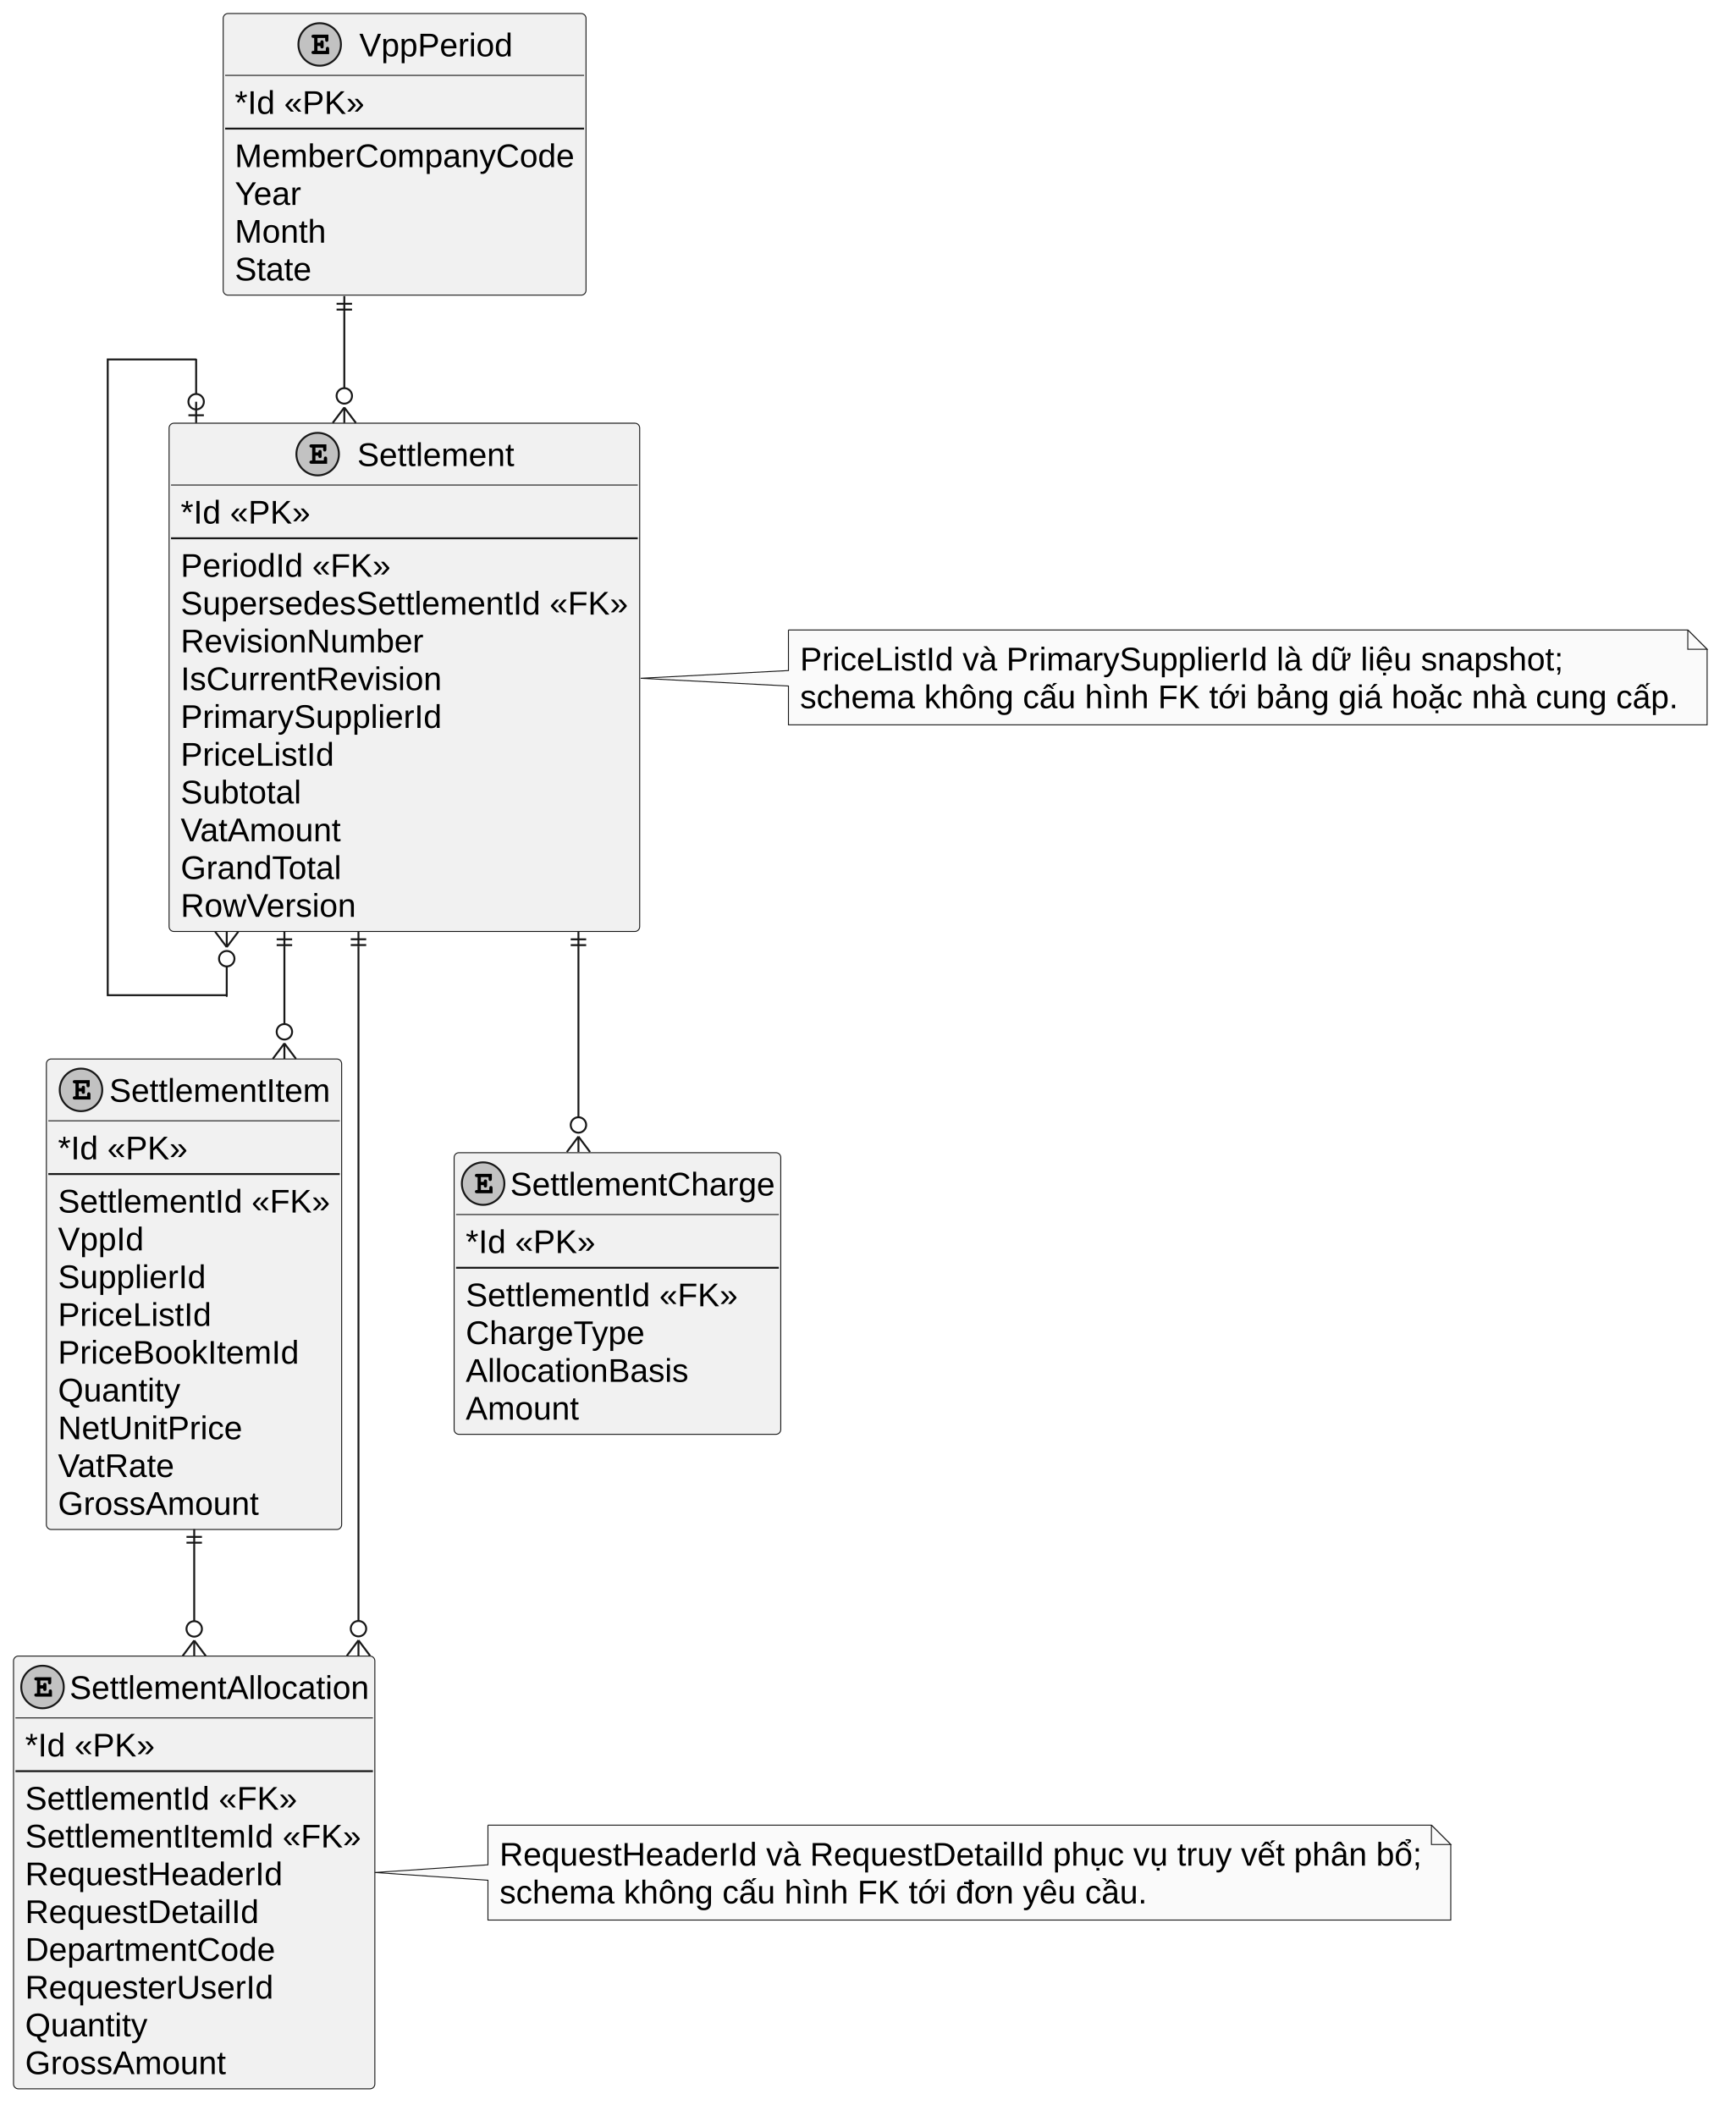
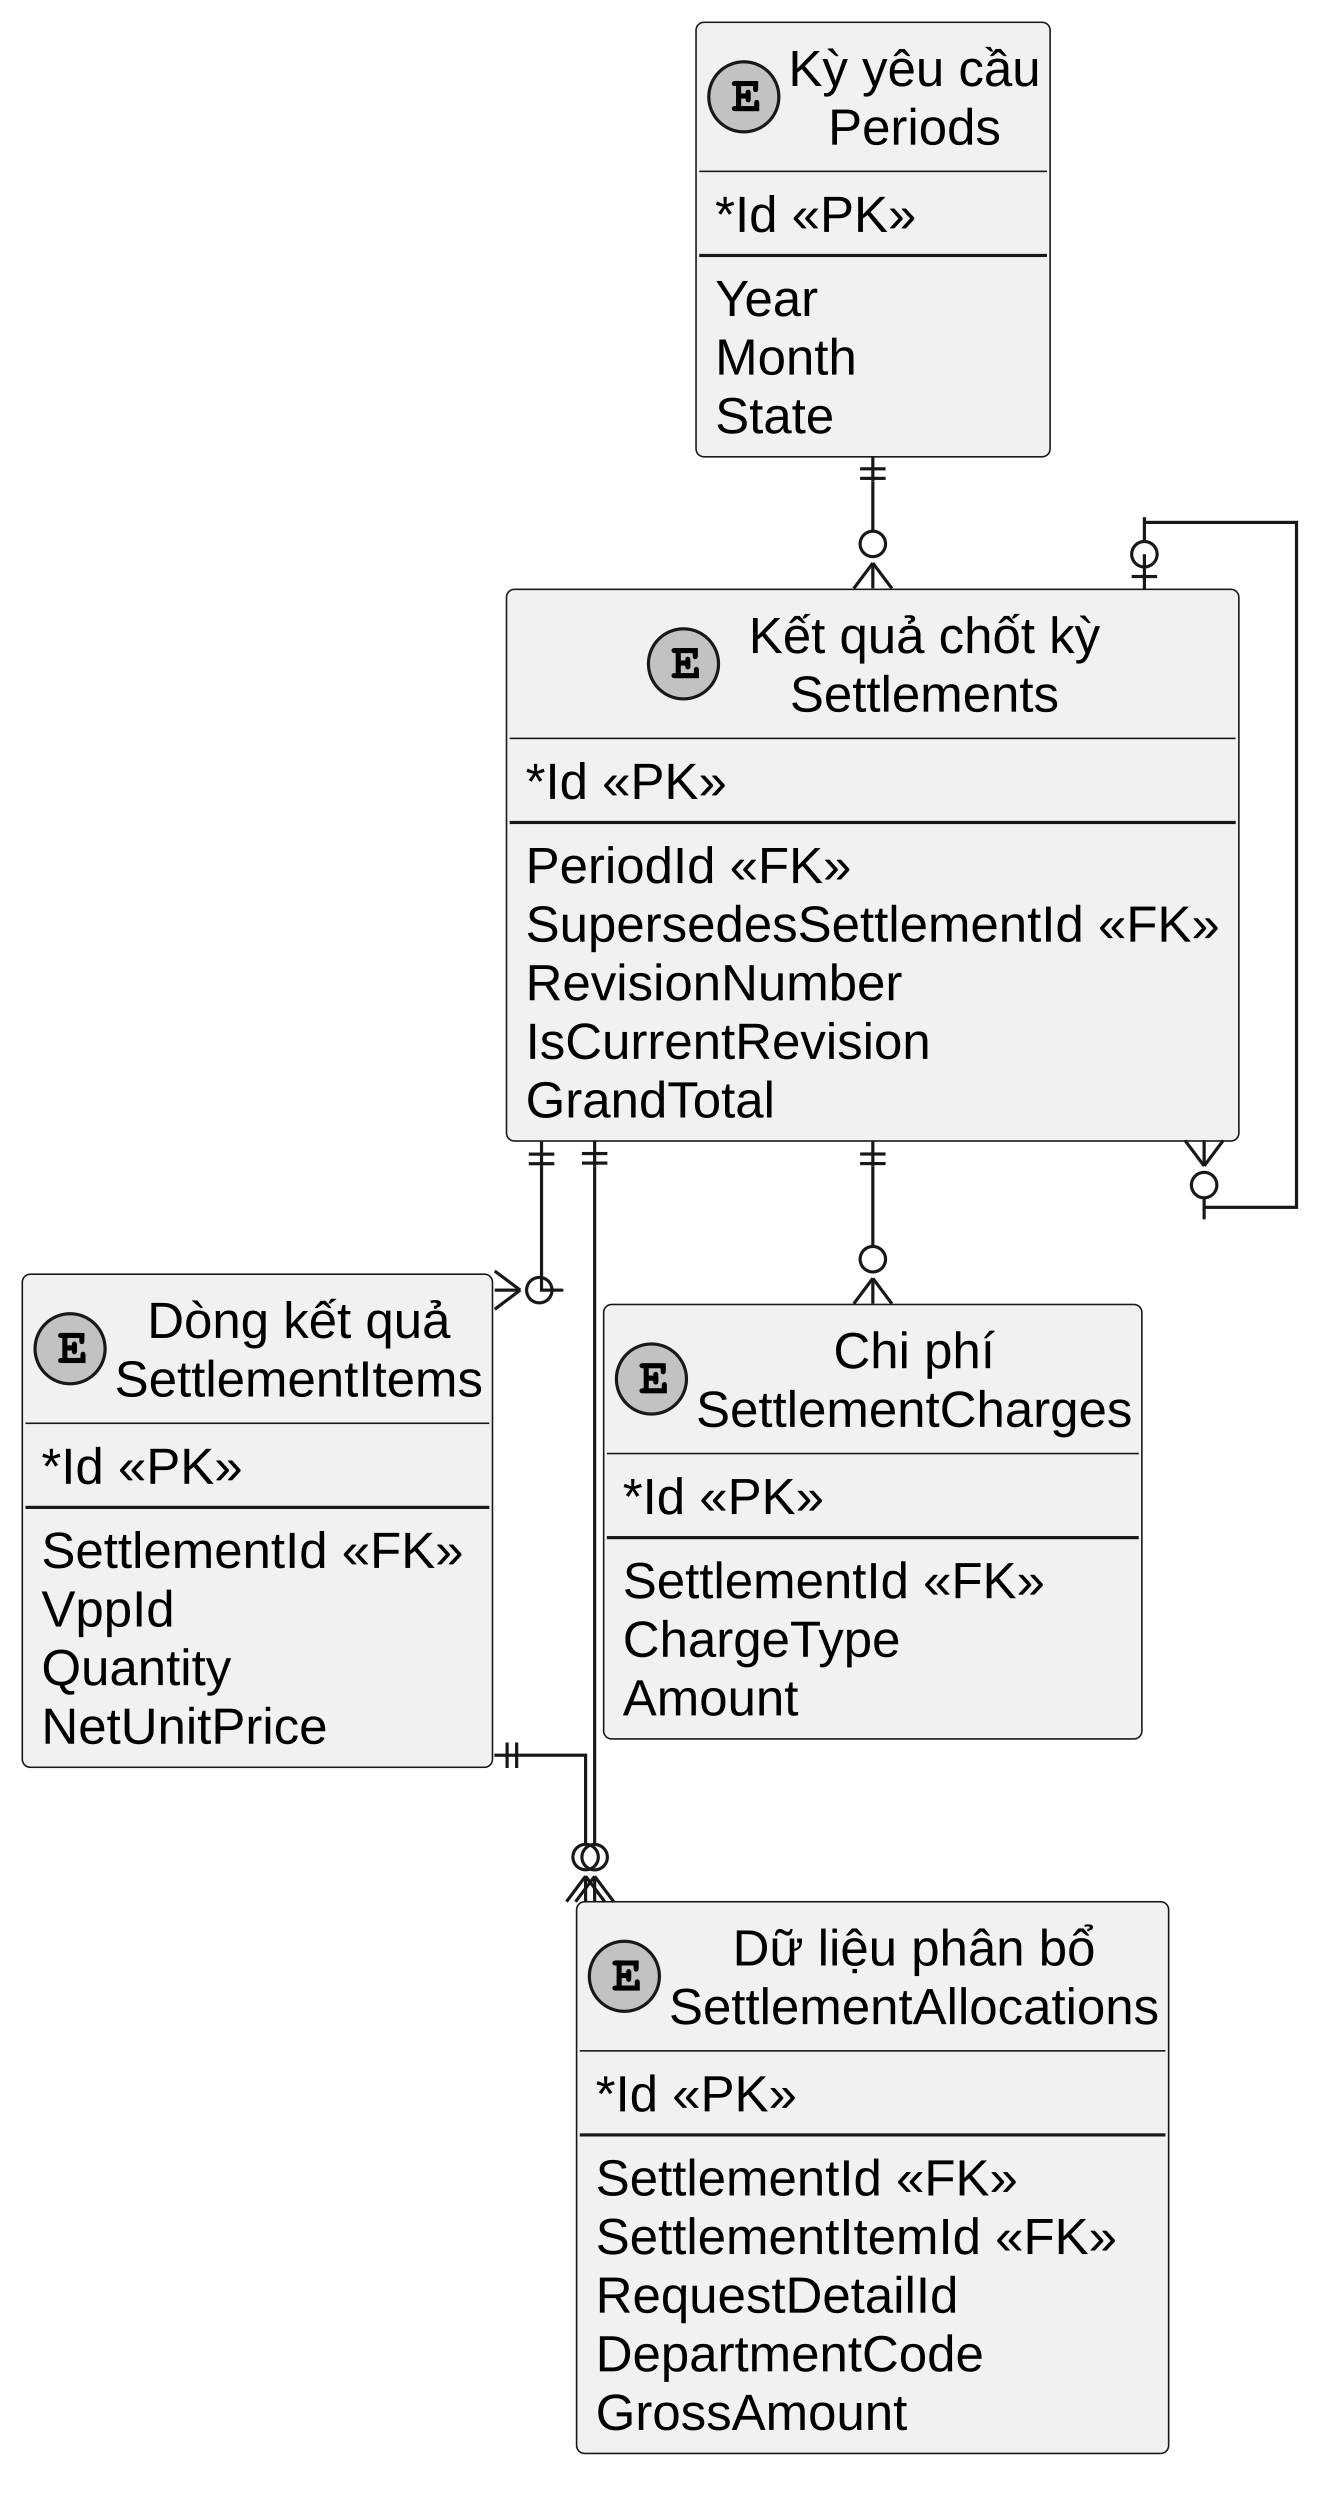
- <svg xmlns="http://www.w3.org/2000/svg" contentStyleType="text/css" data-diagram-type="CLASS" height="2190px" preserveAspectRatio="none" style="width:1796px;height:2190px;background:#FFFFFF;" version="1.1" viewBox="0 0 1796 2190" width="1796px" zoomAndPan="magnify">
+ <svg xmlns="http://www.w3.org/2000/svg" contentStyleType="text/css" data-diagram-type="CLASS" height="1308.333px" preserveAspectRatio="none" style="width:703px;height:1308px;background:#FFFFFF;" version="1.1" viewBox="0 0 703 1308" width="703.333px" zoomAndPan="magnify">
  <defs />
  <g>
    <g class="entity" data-qualified-name="Period" data-source-line="14" id="ent0001">
-       <rect fill="#F1F1F1" height="291.483" rx="5" ry="5" style="stroke:#181818;stroke-width:1;" width="375.488" x="231" y="14" />
-       <ellipse cx="330.856" cy="46" fill="#C2C2C2" rx="22" ry="22" style="stroke:#181818;stroke-width:2;" />
-       <path d="M328.574,47.594 L328.574,52.594 L337.231,52.594 L337.231,50.75 Q337.231,49.531 337.699,49 Q338.199,48.469 338.949,48.469 Q339.699,48.469 340.168,49 Q340.637,49.531 340.637,50.75 L340.637,56 L324.637,56 Q323.387,56 322.856,55.531 Q322.356,55.062 322.356,54.281 Q322.356,53.531 322.887,53.062 Q323.418,52.594 324.637,52.594 L325.168,52.594 L325.168,39.281 L324.637,39.281 Q323.387,39.281 322.856,38.812 Q322.356,38.344 322.356,37.562 Q322.356,36.812 322.856,36.344 Q323.387,35.875 324.637,35.875 L339.887,35.875 L339.887,41.062 Q339.887,42.281 339.418,42.812 Q338.981,43.312 338.199,43.312 Q337.449,43.312 336.981,42.812 Q336.512,42.281 336.512,41.062 L336.512,39.281 L328.574,39.281 L328.574,44.188 L331.543,44.188 Q331.543,42.875 331.793,42.5 Q332.324,41.688 333.262,41.688 Q334.012,41.688 334.481,42.219 Q334.949,42.719 334.949,43.938 L334.949,47.875 Q334.949,48.969 334.699,49.344 Q334.168,50.125 333.262,50.125 Q332.324,50.125 331.793,49.312 Q331.543,48.938 331.543,47.594 L328.574,47.594 Z " fill="#000000" />
-       <text fill="#000000" font-family="Arial" font-size="34" lengthAdjust="spacing" textLength="158.777" x="371.856" y="58.343">VppPeriod</text>
-       <line style="stroke:#181818;stroke-width:1;" x1="233" x2="604.488" y1="78" y2="78" />
-       <text fill="#000000" font-family="Arial" font-size="34" lengthAdjust="spacing" textLength="134.207" x="243" y="117.892">*Id «PK»</text>
-       <line style="stroke:#181818;stroke-width:2;" x1="233" x2="604.488" y1="133.097" y2="133.097" />
-       <text fill="#000000" font-family="Arial" font-size="34" lengthAdjust="spacing" textLength="351.488" x="243" y="172.988">MemberCompanyCode</text>
-       <text fill="#000000" font-family="Arial" font-size="34" lengthAdjust="spacing" textLength="71.818" x="243" y="212.085">Year</text>
-       <text fill="#000000" font-family="Arial" font-size="34" lengthAdjust="spacing" textLength="94.496" x="243" y="251.182">Month</text>
-       <text fill="#000000" font-family="Arial" font-size="34" lengthAdjust="spacing" textLength="79.389" x="243" y="290.278">State</text>
+       <rect fill="#F1F1F1" height="227.318" rx="4.167" ry="4.167" style="stroke:#181818;stroke-width:0.833;" width="185.26" x="364.167" y="11.667" />
+       <ellipse cx="389.167" cy="50.664" fill="#C2C2C2" rx="18.333" ry="18.333" style="stroke:#181818;stroke-width:1.667;" />
+       <path d="M387.76,51.575 L387.76,55.482 L394.583,55.482 L394.583,54.05 Q394.583,53.086 394.948,52.669 Q395.312,52.253 395.911,52.253 Q396.51,52.253 396.875,52.669 Q397.24,53.086 397.24,54.05 L397.24,58.164 L384.688,58.164 Q383.724,58.164 383.307,57.8 Q382.891,57.409 382.891,56.81 Q382.891,56.237 383.307,55.872 Q383.724,55.482 384.688,55.482 L385.104,55.482 L385.104,45.039 L384.688,45.039 Q383.724,45.039 383.307,44.675 Q382.891,44.31 382.891,43.711 Q382.891,43.112 383.307,42.747 Q383.724,42.357 384.688,42.357 L396.667,42.383 L396.667,46.445 Q396.667,47.383 396.302,47.8 Q395.938,48.216 395.339,48.216 Q394.74,48.216 394.349,47.825 Q393.984,47.409 393.984,46.445 L393.984,45.039 L387.76,45.039 L387.76,48.893 L390.104,48.893 Q390.104,47.852 390.312,47.565 Q390.703,46.914 391.458,46.914 Q392.031,46.914 392.396,47.331 Q392.786,47.747 392.786,48.711 L392.786,51.784 Q392.786,52.643 392.578,52.956 Q392.161,53.555 391.458,53.555 Q390.703,53.555 390.312,52.93 Q390.104,52.617 390.104,51.575 L387.76,51.575 Z " fill="#000000" />
+       <text fill="#000000" font-family="Arial" font-size="26.667" lengthAdjust="spacing" textLength="131.927" x="412.5" y="45.013">Kỳ yêu cầu</text>
+       <text fill="#000000" font-family="Arial" font-size="26.667" lengthAdjust="spacing" textLength="90.417" x="433.255" y="75.677">Periods</text>
+       <line style="stroke:#181818;stroke-width:0.833;" x1="365.833" x2="547.76" y1="89.662" y2="89.662" />
+       <text fill="#000000" font-family="Arial" font-size="26.667" lengthAdjust="spacing" textLength="105.26" x="374.167" y="121.341">*Id «PK»</text>
+       <line style="stroke:#181818;stroke-width:1.667;" x1="365.833" x2="547.76" y1="133.659" y2="133.659" />
+       <text fill="#000000" font-family="Arial" font-size="26.667" lengthAdjust="spacing" textLength="56.328" x="374.167" y="165.339">Year</text>
+       <text fill="#000000" font-family="Arial" font-size="26.667" lengthAdjust="spacing" textLength="74.115" x="374.167" y="196.003">Month</text>
+       <text fill="#000000" font-family="Arial" font-size="26.667" lengthAdjust="spacing" textLength="62.266" x="374.167" y="226.667">State</text>
    </g>
-     <g class="entity" data-qualified-name="Settlement" data-source-line="23" id="ent0002">
-       <rect fill="#F1F1F1" height="526.063" rx="5" ry="5" style="stroke:#181818;stroke-width:1;" width="487.051" x="175" y="438" />
-       <ellipse cx="328.761" cy="470" fill="#C2C2C2" rx="22" ry="22" style="stroke:#181818;stroke-width:2;" />
-       <path d="M326.479,471.594 L326.479,476.594 L335.136,476.594 L335.136,474.75 Q335.136,473.531 335.604,473 Q336.104,472.469 336.854,472.469 Q337.604,472.469 338.073,473 Q338.542,473.531 338.542,474.75 L338.542,480 L322.542,480 Q321.292,480 320.761,479.531 Q320.261,479.062 320.261,478.281 Q320.261,477.531 320.792,477.062 Q321.323,476.594 322.542,476.594 L323.073,476.594 L323.073,463.281 L322.542,463.281 Q321.292,463.281 320.761,462.812 Q320.261,462.344 320.261,461.562 Q320.261,460.812 320.761,460.344 Q321.292,459.875 322.542,459.875 L337.792,459.875 L337.792,465.062 Q337.792,466.281 337.323,466.812 Q336.886,467.312 336.104,467.312 Q335.354,467.312 334.886,466.812 Q334.417,466.281 334.417,465.062 L334.417,463.281 L326.479,463.281 L326.479,468.188 L329.448,468.188 Q329.448,466.875 329.698,466.5 Q330.229,465.688 331.167,465.688 Q331.917,465.688 332.386,466.219 Q332.854,466.719 332.854,467.938 L332.854,471.875 Q332.854,472.969 332.604,473.344 Q332.073,474.125 331.167,474.125 Q330.229,474.125 329.698,473.312 Q329.448,472.938 329.448,471.594 L326.479,471.594 Z " fill="#000000" />
-       <text fill="#000000" font-family="Arial" font-size="34" lengthAdjust="spacing" textLength="162.529" x="369.761" y="482.343">Settlement</text>
-       <line style="stroke:#181818;stroke-width:1;" x1="177" x2="660.051" y1="502" y2="502" />
-       <text fill="#000000" font-family="Arial" font-size="34" lengthAdjust="spacing" textLength="134.207" x="187" y="541.892">*Id «PK»</text>
-       <line style="stroke:#181818;stroke-width:2;" x1="177" x2="660.051" y1="557.097" y2="557.097" />
-       <text fill="#000000" font-family="Arial" font-size="34" lengthAdjust="spacing" textLength="217.348" x="187" y="596.988">PeriodId «FK»</text>
-       <text fill="#000000" font-family="Arial" font-size="34" lengthAdjust="spacing" textLength="463.051" x="187" y="636.085">SupersedesSettlementId «FK»</text>
-       <text fill="#000000" font-family="Arial" font-size="34" lengthAdjust="spacing" textLength="251.315" x="187" y="675.182">RevisionNumber</text>
-       <text fill="#000000" font-family="Arial" font-size="34" lengthAdjust="spacing" textLength="270.207" x="187" y="714.278">IsCurrentRevision</text>
-       <text fill="#000000" font-family="Arial" font-size="34" lengthAdjust="spacing" textLength="270.207" x="187" y="753.375">PrimarySupplierId</text>
-       <text fill="#000000" font-family="Arial" font-size="34" lengthAdjust="spacing" textLength="158.727" x="187" y="792.472">PriceListId</text>
-       <text fill="#000000" font-family="Arial" font-size="34" lengthAdjust="spacing" textLength="124.761" x="187" y="831.568">Subtotal</text>
-       <text fill="#000000" font-family="Arial" font-size="34" lengthAdjust="spacing" textLength="168.207" x="187" y="870.665">VatAmount</text>
-       <text fill="#000000" font-family="Arial" font-size="34" lengthAdjust="spacing" textLength="170.083" x="187" y="909.762">GrandTotal</text>
-       <text fill="#000000" font-family="Arial" font-size="34" lengthAdjust="spacing" textLength="183.298" x="187" y="948.858">RowVersion</text>
+     <g class="entity" data-qualified-name="Settlement" data-source-line="22" id="ent0002">
+       <rect fill="#F1F1F1" height="288.646" rx="4.167" ry="4.167" style="stroke:#181818;stroke-width:0.833;" width="383.177" x="265" y="308.333" />
+       <ellipse cx="357.598" cy="347.331" fill="#C2C2C2" rx="18.333" ry="18.333" style="stroke:#181818;stroke-width:1.667;" />
+       <path d="M356.191,348.242 L356.191,352.148 L363.014,352.148 L363.014,350.716 Q363.014,349.753 363.379,349.336 Q363.743,348.919 364.342,348.919 Q364.941,348.919 365.306,349.336 Q365.671,349.753 365.671,350.716 L365.671,354.831 L353.118,354.831 Q352.155,354.831 351.738,354.466 Q351.322,354.075 351.322,353.477 Q351.322,352.904 351.738,352.539 Q352.155,352.148 353.118,352.148 L353.535,352.148 L353.535,341.706 L353.118,341.706 Q352.155,341.706 351.738,341.341 Q351.322,340.977 351.322,340.378 Q351.322,339.779 351.738,339.414 Q352.155,339.023 353.118,339.023 L365.098,339.05 L365.098,343.112 Q365.098,344.05 364.733,344.466 Q364.368,344.883 363.769,344.883 Q363.171,344.883 362.78,344.492 Q362.415,344.075 362.415,343.112 L362.415,341.706 L356.191,341.706 L356.191,345.56 L358.535,345.56 Q358.535,344.518 358.743,344.232 Q359.134,343.581 359.889,343.581 Q360.462,343.581 360.827,343.997 Q361.217,344.414 361.217,345.378 L361.217,348.45 Q361.217,349.31 361.009,349.622 Q360.592,350.221 359.889,350.221 Q359.134,350.221 358.743,349.596 Q358.535,349.284 358.535,348.242 L356.191,348.242 Z " fill="#000000" />
+       <text fill="#000000" font-family="Arial" font-size="26.667" lengthAdjust="spacing" textLength="183.815" x="391.764" y="341.68">Kết quả chốt kỳ</text>
+       <text fill="#000000" font-family="Arial" font-size="26.667" lengthAdjust="spacing" textLength="140.807" x="413.268" y="372.344">Settlements</text>
+       <line style="stroke:#181818;stroke-width:0.833;" x1="266.667" x2="646.51" y1="386.328" y2="386.328" />
+       <text fill="#000000" font-family="Arial" font-size="26.667" lengthAdjust="spacing" textLength="105.26" x="275" y="418.008">*Id «PK»</text>
+       <line style="stroke:#181818;stroke-width:1.667;" x1="266.667" x2="646.51" y1="430.325" y2="430.325" />
+       <text fill="#000000" font-family="Arial" font-size="26.667" lengthAdjust="spacing" textLength="170.469" x="275" y="462.005">PeriodId «FK»</text>
+       <text fill="#000000" font-family="Arial" font-size="26.667" lengthAdjust="spacing" textLength="363.177" x="275" y="492.669">SupersedesSettlementId «FK»</text>
+       <text fill="#000000" font-family="Arial" font-size="26.667" lengthAdjust="spacing" textLength="197.109" x="275" y="523.333">RevisionNumber</text>
+       <text fill="#000000" font-family="Arial" font-size="26.667" lengthAdjust="spacing" textLength="211.927" x="275" y="553.997">IsCurrentRevision</text>
+       <text fill="#000000" font-family="Arial" font-size="26.667" lengthAdjust="spacing" textLength="133.398" x="275" y="584.662">GrandTotal</text>
    </g>
-     <g class="entity" data-qualified-name="Item" data-source-line="38" id="ent0003">
-       <rect fill="#F1F1F1" height="486.967" rx="5" ry="5" style="stroke:#181818;stroke-width:1;" width="305.596" x="48" y="1096" />
-       <ellipse cx="83.824" cy="1128" fill="#C2C2C2" rx="22" ry="22" style="stroke:#181818;stroke-width:2;" />
-       <path d="M81.543,1129.594 L81.543,1134.594 L90.199,1134.594 L90.199,1132.75 Q90.199,1131.531 90.668,1131 Q91.168,1130.469 91.918,1130.469 Q92.668,1130.469 93.137,1131 Q93.605,1131.531 93.605,1132.75 L93.605,1138 L77.605,1138 Q76.355,1138 75.824,1137.531 Q75.324,1137.062 75.324,1136.281 Q75.324,1135.531 75.855,1135.062 Q76.387,1134.594 77.605,1134.594 L78.137,1134.594 L78.137,1121.281 L77.605,1121.281 Q76.355,1121.281 75.824,1120.812 Q75.324,1120.344 75.324,1119.562 Q75.324,1118.812 75.824,1118.344 Q76.355,1117.875 77.605,1117.875 L92.855,1117.875 L92.855,1123.062 Q92.855,1124.281 92.387,1124.812 Q91.949,1125.312 91.168,1125.312 Q90.418,1125.312 89.949,1124.812 Q89.48,1124.281 89.48,1123.062 L89.48,1121.281 L81.543,1121.281 L81.543,1126.188 L84.512,1126.188 Q84.512,1124.875 84.762,1124.5 Q85.293,1123.688 86.23,1123.688 Q86.98,1123.688 87.449,1124.219 Q87.918,1124.719 87.918,1125.938 L87.918,1129.875 Q87.918,1130.969 87.668,1131.344 Q87.137,1132.125 86.23,1132.125 Q85.293,1132.125 84.762,1131.312 Q84.512,1130.938 84.512,1129.594 L81.543,1129.594 Z " fill="#000000" />
-       <text fill="#000000" font-family="Arial" font-size="34" lengthAdjust="spacing" textLength="228.653" x="113.118" y="1140.343">SettlementItem</text>
-       <line style="stroke:#181818;stroke-width:1;" x1="50" x2="351.596" y1="1160" y2="1160" />
-       <text fill="#000000" font-family="Arial" font-size="34" lengthAdjust="spacing" textLength="134.207" x="60" y="1199.892">*Id «PK»</text>
-       <line style="stroke:#181818;stroke-width:2;" x1="50" x2="351.596" y1="1215.097" y2="1215.097" />
-       <text fill="#000000" font-family="Arial" font-size="34" lengthAdjust="spacing" textLength="281.596" x="60" y="1254.988">SettlementId «FK»</text>
-       <text fill="#000000" font-family="Arial" font-size="34" lengthAdjust="spacing" textLength="88.852" x="60" y="1294.085">VppId</text>
-       <text fill="#000000" font-family="Arial" font-size="34" lengthAdjust="spacing" textLength="153.1" x="60" y="1333.182">SupplierId</text>
-       <text fill="#000000" font-family="Arial" font-size="34" lengthAdjust="spacing" textLength="158.727" x="60" y="1372.278">PriceListId</text>
-       <text fill="#000000" font-family="Arial" font-size="34" lengthAdjust="spacing" textLength="249.439" x="60" y="1411.375">PriceBookItemId</text>
-       <text fill="#000000" font-family="Arial" font-size="34" lengthAdjust="spacing" textLength="126.62" x="60" y="1450.472">Quantity</text>
-       <text fill="#000000" font-family="Arial" font-size="34" lengthAdjust="spacing" textLength="190.835" x="60" y="1489.568">NetUnitPrice</text>
-       <text fill="#000000" font-family="Arial" font-size="34" lengthAdjust="spacing" textLength="122.852" x="60" y="1528.665">VatRate</text>
-       <text fill="#000000" font-family="Arial" font-size="34" lengthAdjust="spacing" textLength="207.852" x="60" y="1567.762">GrossAmount</text>
+     <g class="entity" data-qualified-name="Item" data-source-line="32" id="ent0003">
+       <rect fill="#F1F1F1" height="257.982" rx="4.167" ry="4.167" style="stroke:#181818;stroke-width:0.833;" width="246.003" x="11.667" y="666.667" />
+       <ellipse cx="36.667" cy="705.664" fill="#C2C2C2" rx="18.333" ry="18.333" style="stroke:#181818;stroke-width:1.667;" />
+       <path d="M35.26,706.576 L35.26,710.482 L42.083,710.482 L42.083,709.049 Q42.083,708.086 42.448,707.669 Q42.812,707.253 43.411,707.253 Q44.01,707.253 44.375,707.669 Q44.74,708.086 44.74,709.049 L44.74,713.164 L32.188,713.164 Q31.224,713.164 30.807,712.799 Q30.391,712.409 30.391,711.81 Q30.391,711.237 30.807,710.872 Q31.224,710.482 32.188,710.482 L32.604,710.482 L32.604,700.039 L32.188,700.039 Q31.224,700.039 30.807,699.674 Q30.391,699.31 30.391,698.711 Q30.391,698.112 30.807,697.747 Q31.224,697.357 32.188,697.357 L44.167,697.383 L44.167,701.445 Q44.167,702.383 43.802,702.799 Q43.438,703.216 42.839,703.216 Q42.24,703.216 41.849,702.826 Q41.484,702.409 41.484,701.445 L41.484,700.039 L35.26,700.039 L35.26,703.893 L37.604,703.893 Q37.604,702.852 37.812,702.565 Q38.203,701.914 38.958,701.914 Q39.531,701.914 39.896,702.331 Q40.286,702.747 40.286,703.711 L40.286,706.784 Q40.286,707.643 40.078,707.956 Q39.661,708.555 38.958,708.555 Q38.203,708.555 37.812,707.93 Q37.604,707.617 37.604,706.576 L35.26,706.576 Z " fill="#000000" />
+       <text fill="#000000" font-family="Arial" font-size="26.667" lengthAdjust="spacing" textLength="158.633" x="77.018" y="700.013">Dòng kết quả</text>
+       <text fill="#000000" font-family="Arial" font-size="26.667" lengthAdjust="spacing" textLength="192.669" x="60" y="730.677">SettlementItems</text>
+       <line style="stroke:#181818;stroke-width:0.833;" x1="13.333" x2="256.003" y1="744.662" y2="744.662" />
+       <text fill="#000000" font-family="Arial" font-size="26.667" lengthAdjust="spacing" textLength="105.26" x="21.667" y="776.341">*Id «PK»</text>
+       <line style="stroke:#181818;stroke-width:1.667;" x1="13.333" x2="256.003" y1="788.659" y2="788.659" />
+       <text fill="#000000" font-family="Arial" font-size="26.667" lengthAdjust="spacing" textLength="220.859" x="21.667" y="820.338">SettlementId «FK»</text>
+       <text fill="#000000" font-family="Arial" font-size="26.667" lengthAdjust="spacing" textLength="69.688" x="21.667" y="851.003">VppId</text>
+       <text fill="#000000" font-family="Arial" font-size="26.667" lengthAdjust="spacing" textLength="99.31" x="21.667" y="881.667">Quantity</text>
+       <text fill="#000000" font-family="Arial" font-size="26.667" lengthAdjust="spacing" textLength="149.674" x="21.667" y="912.331">NetUnitPrice</text>
    </g>
-     <g class="entity" data-qualified-name="Charge" data-source-line="52" id="ent0004">
-       <rect fill="#F1F1F1" height="291.483" rx="5" ry="5" style="stroke:#181818;stroke-width:1;" width="338.042" x="470" y="1193" />
-       <ellipse cx="500" cy="1225" fill="#C2C2C2" rx="22" ry="22" style="stroke:#181818;stroke-width:2;" />
-       <path d="M497.719,1226.594 L497.719,1231.594 L506.375,1231.594 L506.375,1229.75 Q506.375,1228.531 506.844,1228 Q507.344,1227.469 508.094,1227.469 Q508.844,1227.469 509.312,1228 Q509.781,1228.531 509.781,1229.75 L509.781,1235 L493.781,1235 Q492.531,1235 492,1234.531 Q491.5,1234.062 491.5,1233.281 Q491.5,1232.531 492.031,1232.062 Q492.562,1231.594 493.781,1231.594 L494.312,1231.594 L494.312,1218.281 L493.781,1218.281 Q492.531,1218.281 492,1217.812 Q491.5,1217.344 491.5,1216.562 Q491.5,1215.812 492,1215.344 Q492.531,1214.875 493.781,1214.875 L509.031,1214.875 L509.031,1220.062 Q509.031,1221.281 508.562,1221.812 Q508.125,1222.312 507.344,1222.312 Q506.594,1222.312 506.125,1221.812 Q505.656,1221.281 505.656,1220.062 L505.656,1218.281 L497.719,1218.281 L497.719,1223.188 L500.688,1223.188 Q500.688,1221.875 500.938,1221.5 Q501.469,1220.688 502.406,1220.688 Q503.156,1220.688 503.625,1221.219 Q504.094,1221.719 504.094,1222.938 L504.094,1226.875 Q504.094,1227.969 503.844,1228.344 Q503.312,1229.125 502.406,1229.125 Q501.469,1229.125 500.938,1228.312 Q500.688,1227.938 500.688,1226.594 L497.719,1226.594 Z " fill="#000000" />
-       <text fill="#000000" font-family="Arial" font-size="34" lengthAdjust="spacing" textLength="274.042" x="528" y="1237.343">SettlementCharge</text>
-       <line style="stroke:#181818;stroke-width:1;" x1="472" x2="806.042" y1="1257" y2="1257" />
-       <text fill="#000000" font-family="Arial" font-size="34" lengthAdjust="spacing" textLength="134.207" x="482" y="1296.892">*Id «PK»</text>
-       <line style="stroke:#181818;stroke-width:2;" x1="472" x2="806.042" y1="1312.097" y2="1312.097" />
-       <text fill="#000000" font-family="Arial" font-size="34" lengthAdjust="spacing" textLength="281.596" x="482" y="1351.988">SettlementId «FK»</text>
-       <text fill="#000000" font-family="Arial" font-size="34" lengthAdjust="spacing" textLength="187.1" x="482" y="1391.085">ChargeType</text>
-       <text fill="#000000" font-family="Arial" font-size="34" lengthAdjust="spacing" textLength="230.562" x="482" y="1430.182">AllocationBasis</text>
-       <text fill="#000000" font-family="Arial" font-size="34" lengthAdjust="spacing" textLength="117.174" x="482" y="1469.278">Amount</text>
+     <g class="entity" data-qualified-name="Charge" data-source-line="41" id="ent0004">
+       <rect fill="#F1F1F1" height="227.318" rx="4.167" ry="4.167" style="stroke:#181818;stroke-width:0.833;" width="281.602" x="315.833" y="682.5" />
+       <ellipse cx="340.833" cy="721.497" fill="#C2C2C2" rx="18.333" ry="18.333" style="stroke:#181818;stroke-width:1.667;" />
+       <path d="M339.427,722.409 L339.427,726.315 L346.25,726.315 L346.25,724.883 Q346.25,723.919 346.615,723.503 Q346.979,723.086 347.578,723.086 Q348.177,723.086 348.542,723.503 Q348.906,723.919 348.906,724.883 L348.906,728.997 L336.354,728.997 Q335.391,728.997 334.974,728.633 Q334.557,728.242 334.557,727.643 Q334.557,727.07 334.974,726.706 Q335.391,726.315 336.354,726.315 L336.771,726.315 L336.771,715.872 L336.354,715.872 Q335.391,715.872 334.974,715.508 Q334.557,715.143 334.557,714.544 Q334.557,713.945 334.974,713.581 Q335.391,713.19 336.354,713.19 L348.333,713.216 L348.333,717.279 Q348.333,718.216 347.969,718.633 Q347.604,719.049 347.005,719.049 Q346.406,719.049 346.016,718.659 Q345.651,718.242 345.651,717.279 L345.651,715.872 L339.427,715.872 L339.427,719.727 L341.771,719.727 Q341.771,718.685 341.979,718.398 Q342.37,717.747 343.125,717.747 Q343.698,717.747 344.062,718.164 Q344.453,718.581 344.453,719.544 L344.453,722.617 Q344.453,723.477 344.245,723.789 Q343.828,724.388 343.125,724.388 Q342.37,724.388 341.979,723.763 Q341.771,723.451 341.771,722.409 L339.427,722.409 Z " fill="#000000" />
+       <text fill="#000000" font-family="Arial" font-size="26.667" lengthAdjust="spacing" textLength="84.492" x="436.055" y="715.846">Chi phí</text>
+       <text fill="#000000" font-family="Arial" font-size="26.667" lengthAdjust="spacing" textLength="228.268" x="364.167" y="746.51">SettlementCharges</text>
+       <line style="stroke:#181818;stroke-width:0.833;" x1="317.5" x2="595.768" y1="760.495" y2="760.495" />
+       <text fill="#000000" font-family="Arial" font-size="26.667" lengthAdjust="spacing" textLength="105.26" x="325.833" y="792.174">*Id «PK»</text>
+       <line style="stroke:#181818;stroke-width:1.667;" x1="317.5" x2="595.768" y1="804.492" y2="804.492" />
+       <text fill="#000000" font-family="Arial" font-size="26.667" lengthAdjust="spacing" textLength="220.859" x="325.833" y="836.172">SettlementId «FK»</text>
+       <text fill="#000000" font-family="Arial" font-size="26.667" lengthAdjust="spacing" textLength="146.745" x="325.833" y="866.836">ChargeType</text>
+       <text fill="#000000" font-family="Arial" font-size="26.667" lengthAdjust="spacing" textLength="91.901" x="325.833" y="897.5">Amount</text>
    </g>
-     <g class="entity" data-qualified-name="Allocation" data-source-line="61" id="ent0005">
-       <rect fill="#F1F1F1" height="447.87" rx="5" ry="5" style="stroke:#181818;stroke-width:1;" width="373.951" x="14" y="1714" />
-       <ellipse cx="44" cy="1746" fill="#C2C2C2" rx="22" ry="22" style="stroke:#181818;stroke-width:2;" />
-       <path d="M41.719,1747.594 L41.719,1752.594 L50.375,1752.594 L50.375,1750.75 Q50.375,1749.531 50.844,1749 Q51.344,1748.469 52.094,1748.469 Q52.844,1748.469 53.312,1749 Q53.781,1749.531 53.781,1750.75 L53.781,1756 L37.781,1756 Q36.531,1756 36,1755.531 Q35.5,1755.062 35.5,1754.281 Q35.5,1753.531 36.031,1753.062 Q36.562,1752.594 37.781,1752.594 L38.312,1752.594 L38.312,1739.281 L37.781,1739.281 Q36.531,1739.281 36,1738.812 Q35.5,1738.344 35.5,1737.562 Q35.5,1736.812 36,1736.344 Q36.531,1735.875 37.781,1735.875 L53.031,1735.875 L53.031,1741.062 Q53.031,1742.281 52.562,1742.812 Q52.125,1743.312 51.344,1743.312 Q50.594,1743.312 50.125,1742.812 Q49.656,1742.281 49.656,1741.062 L49.656,1739.281 L41.719,1739.281 L41.719,1744.188 L44.688,1744.188 Q44.688,1742.875 44.938,1742.5 Q45.469,1741.688 46.406,1741.688 Q47.156,1741.688 47.625,1742.219 Q48.094,1742.719 48.094,1743.938 L48.094,1747.875 Q48.094,1748.969 47.844,1749.344 Q47.312,1750.125 46.406,1750.125 Q45.469,1750.125 44.938,1749.312 Q44.688,1748.938 44.688,1747.594 L41.719,1747.594 Z " fill="#000000" />
-       <text fill="#000000" font-family="Arial" font-size="34" lengthAdjust="spacing" textLength="309.951" x="72" y="1758.343">SettlementAllocation</text>
-       <line style="stroke:#181818;stroke-width:1;" x1="16" x2="385.951" y1="1778" y2="1778" />
-       <text fill="#000000" font-family="Arial" font-size="34" lengthAdjust="spacing" textLength="134.207" x="26" y="1817.892">*Id «PK»</text>
-       <line style="stroke:#181818;stroke-width:2;" x1="16" x2="385.951" y1="1833.097" y2="1833.097" />
-       <text fill="#000000" font-family="Arial" font-size="34" lengthAdjust="spacing" textLength="281.596" x="26" y="1872.988">SettlementId «FK»</text>
-       <text fill="#000000" font-family="Arial" font-size="34" lengthAdjust="spacing" textLength="347.72" x="26" y="1912.085">SettlementItemId «FK»</text>
-       <text fill="#000000" font-family="Arial" font-size="34" lengthAdjust="spacing" textLength="266.505" x="26" y="1951.182">RequestHeaderId</text>
-       <text fill="#000000" font-family="Arial" font-size="34" lengthAdjust="spacing" textLength="241.918" x="26" y="1990.278">RequestDetailId</text>
-       <text fill="#000000" font-family="Arial" font-size="34" lengthAdjust="spacing" textLength="258.918" x="26" y="2029.375">DepartmentCode</text>
-       <text fill="#000000" font-family="Arial" font-size="34" lengthAdjust="spacing" textLength="257.009" x="26" y="2068.472">RequesterUserId</text>
-       <text fill="#000000" font-family="Arial" font-size="34" lengthAdjust="spacing" textLength="126.62" x="26" y="2107.568">Quantity</text>
-       <text fill="#000000" font-family="Arial" font-size="34" lengthAdjust="spacing" textLength="207.852" x="26" y="2146.665">GrossAmount</text>
+     <g class="entity" data-qualified-name="Allocation" data-source-line="49" id="ent0005">
+       <rect fill="#F1F1F1" height="288.646" rx="4.167" ry="4.167" style="stroke:#181818;stroke-width:0.833;" width="309.766" x="301.667" y="995" />
+       <ellipse cx="326.667" cy="1033.997" fill="#C2C2C2" rx="18.333" ry="18.333" style="stroke:#181818;stroke-width:1.667;" />
+       <path d="M325.26,1034.909 L325.26,1038.815 L332.083,1038.815 L332.083,1037.383 Q332.083,1036.419 332.448,1036.003 Q332.812,1035.586 333.411,1035.586 Q334.01,1035.586 334.375,1036.003 Q334.74,1036.419 334.74,1037.383 L334.74,1041.497 L322.188,1041.497 Q321.224,1041.497 320.807,1041.133 Q320.391,1040.742 320.391,1040.143 Q320.391,1039.57 320.807,1039.206 Q321.224,1038.815 322.188,1038.815 L322.604,1038.815 L322.604,1028.372 L322.188,1028.372 Q321.224,1028.372 320.807,1028.008 Q320.391,1027.643 320.391,1027.044 Q320.391,1026.445 320.807,1026.081 Q321.224,1025.69 322.188,1025.69 L334.167,1025.716 L334.167,1029.779 Q334.167,1030.716 333.802,1031.133 Q333.438,1031.55 332.839,1031.55 Q332.24,1031.55 331.849,1031.159 Q331.484,1030.742 331.484,1029.779 L331.484,1028.372 L325.26,1028.372 L325.26,1032.227 L327.604,1032.227 Q327.604,1031.185 327.812,1030.898 Q328.203,1030.247 328.958,1030.247 Q329.531,1030.247 329.896,1030.664 Q330.286,1031.081 330.286,1032.044 L330.286,1035.117 Q330.286,1035.977 330.078,1036.289 Q329.661,1036.888 328.958,1036.888 Q328.203,1036.888 327.812,1036.263 Q327.604,1035.95 327.604,1034.909 L325.26,1034.909 Z " fill="#000000" />
+       <text fill="#000000" font-family="Arial" font-size="26.667" lengthAdjust="spacing" textLength="189.831" x="383.301" y="1028.346">Dữ liệu phân bổ</text>
+       <text fill="#000000" font-family="Arial" font-size="26.667" lengthAdjust="spacing" textLength="256.432" x="350" y="1059.01">SettlementAllocations</text>
+       <line style="stroke:#181818;stroke-width:0.833;" x1="303.333" x2="609.766" y1="1072.995" y2="1072.995" />
+       <text fill="#000000" font-family="Arial" font-size="26.667" lengthAdjust="spacing" textLength="105.26" x="311.667" y="1104.675">*Id «PK»</text>
+       <line style="stroke:#181818;stroke-width:1.667;" x1="303.333" x2="609.766" y1="1116.992" y2="1116.992" />
+       <text fill="#000000" font-family="Arial" font-size="26.667" lengthAdjust="spacing" textLength="220.859" x="311.667" y="1148.672">SettlementId «FK»</text>
+       <text fill="#000000" font-family="Arial" font-size="26.667" lengthAdjust="spacing" textLength="272.721" x="311.667" y="1179.336">SettlementItemId «FK»</text>
+       <text fill="#000000" font-family="Arial" font-size="26.667" lengthAdjust="spacing" textLength="189.74" x="311.667" y="1210">RequestDetailId</text>
+       <text fill="#000000" font-family="Arial" font-size="26.667" lengthAdjust="spacing" textLength="203.073" x="311.667" y="1240.664">DepartmentCode</text>
+       <text fill="#000000" font-family="Arial" font-size="26.667" lengthAdjust="spacing" textLength="163.021" x="311.667" y="1271.328">GrossAmount</text>
    </g>
-     <g class="entity" data-qualified-name="GMN6" data-source-line="75" id="ent0007">
-       <path d="M816,652 L816,694 L663.06,702 L816,710 L816,750.193 A0,0 0 0 0 816,750.193 L1766.786,750.193 A0,0 0 0 0 1766.786,750.193 L1766.786,672 L1746.786,652 L816,652 A0,0 0 0 0 816,652" fill="#FAFAFA" style="stroke:#181818;stroke-width:1;" />
-       <path d="M1746.786,652 L1746.786,672 L1766.786,672 L1746.786,652" fill="#FAFAFA" style="stroke:#181818;stroke-width:1;" />
-       <text fill="#000000" font-family="Arial" font-size="34" lengthAdjust="spacing" textLength="790.019" x="828" y="693.892">PriceListId và PrimarySupplierId là dữ liệu snapshot;</text>
-       <text fill="#000000" font-family="Arial" font-size="34" lengthAdjust="spacing" textLength="908.786" x="828" y="732.988">schema không cấu hình FK tới bảng giá hoặc nhà cung cấp.</text>
+     <g class="link" data-entity-1="ent0001" data-entity-2="ent0002" data-link-type="crowfoot" data-source-line="59" id="lnk6">
+       <path codeLine="59" d="M456.667,251.95 C456.667,274.317 456.667,254.717 456.667,277.917" fill="none" id="Period-Settlement" style="stroke:#181818;stroke-width:1.667;" />
+       <line style="stroke:#181818;stroke-width:1.667;" x1="450" x2="463.333" y1="245.283" y2="245.283" />
+       <line style="stroke:#181818;stroke-width:1.667;" x1="450" x2="463.333" y1="250.283" y2="250.283" />
+       <line style="stroke:#181818;stroke-width:1.667;" x1="456.667" x2="456.667" y1="251.95" y2="238.617" />
+       <line style="stroke:#181818;stroke-width:1.667;" x1="456.667" x2="466.667" y1="294.583" y2="307.917" />
+       <line style="stroke:#181818;stroke-width:1.667;" x1="456.667" x2="446.667" y1="294.583" y2="307.917" />
+       <line style="stroke:#181818;stroke-width:1.667;" x1="456.667" x2="456.667" y1="294.583" y2="307.917" />
+       <ellipse cx="456.667" cy="284.583" fill="none" rx="6.667" ry="6.667" style="stroke:#181818;stroke-width:1.667;" />
    </g>
-     <g class="entity" data-qualified-name="GMN9" data-source-line="80" id="ent0010">
-       <path d="M505,1889 L505,1930 L388.02,1938 L505,1946 L505,1987.193 A0,0 0 0 0 505,1987.193 L1501.474,1987.193 A0,0 0 0 0 1501.474,1987.193 L1501.474,1909 L1481.474,1889 L505,1889 A0,0 0 0 0 505,1889" fill="#FAFAFA" style="stroke:#181818;stroke-width:1;" />
-       <path d="M1481.474,1889 L1481.474,1909 L1501.474,1909 L1481.474,1889" fill="#FAFAFA" style="stroke:#181818;stroke-width:1;" />
-       <text fill="#000000" font-family="Arial" font-size="34" lengthAdjust="spacing" textLength="954.474" x="517" y="1930.892">RequestHeaderId và RequestDetailId phục vụ truy vết phân bổ;</text>
-       <text fill="#000000" font-family="Arial" font-size="34" lengthAdjust="spacing" textLength="670.188" x="517" y="1969.988">schema không cấu hình FK tới đơn yêu cầu.</text>
+     <g class="link" data-entity-1="ent0002" data-entity-2="ent0002" data-link-type="crowfoot" data-source-line="60" id="lnk7">
+       <path codeLine="60" d="M598.75,283.3 C598.75,262.7 598.75,273.333 598.75,273.333 C598.75,273.333 678.333,273.333 678.333,273.333 C678.333,273.333 678.333,631.667 678.333,631.667 C678.333,631.667 630,631.667 630,631.667 C630,631.667 630,647.3 630,626.7" fill="none" id="Settlement-Settlement" style="stroke:#181818;stroke-width:1.667;" />
+       <line style="stroke:#181818;stroke-width:1.667;" x1="598.75" x2="598.75" y1="289.967" y2="308.3" />
+       <ellipse cx="598.75" cy="289.967" fill="none" rx="6.667" ry="6.667" style="stroke:#181818;stroke-width:1.667;" />
+       <line style="stroke:#181818;stroke-width:1.667;" x1="605.417" x2="592.083" y1="301.633" y2="301.633" />
+       <line style="stroke:#181818;stroke-width:1.667;" x1="630" x2="620" y1="610.033" y2="596.7" />
+       <line style="stroke:#181818;stroke-width:1.667;" x1="630" x2="640" y1="610.033" y2="596.7" />
+       <line style="stroke:#181818;stroke-width:1.667;" x1="630" x2="630" y1="610.033" y2="596.7" />
+       <ellipse cx="630" cy="620.033" fill="none" rx="6.667" ry="6.667" style="stroke:#181818;stroke-width:1.667;" />
    </g>
-     <g class="link" data-entity-1="ent0001" data-entity-2="ent0002" data-link-type="crowfoot" data-source-line="84" id="lnk12">
-       <path codeLine="84" d="M356.34,322.4 C356.34,363.08 356.34,356.54 356.34,401.74" fill="none" id="Period-Settlement" style="stroke:#181818;stroke-width:2;" />
-       <line style="stroke:#181818;stroke-width:2;" x1="348.34" x2="364.34" y1="314.4" y2="314.4" />
-       <line style="stroke:#181818;stroke-width:2;" x1="348.34" x2="364.34" y1="320.4" y2="320.4" />
-       <line style="stroke:#181818;stroke-width:2;" x1="356.34" x2="356.34" y1="322.4" y2="306.4" />
-       <line style="stroke:#181818;stroke-width:2;" x1="356.34" x2="368.34" y1="421.74" y2="437.74" />
-       <line style="stroke:#181818;stroke-width:2;" x1="356.34" x2="344.34" y1="421.74" y2="437.74" />
-       <line style="stroke:#181818;stroke-width:2;" x1="356.34" x2="356.34" y1="421.74" y2="437.74" />
-       <ellipse cx="356.34" cy="409.74" fill="none" rx="8" ry="8" style="stroke:#181818;stroke-width:2;" />
+     <g class="link" data-entity-1="ent0002" data-entity-2="ent0003" data-link-type="crowfoot" data-source-line="61" id="lnk8">
+       <path codeLine="61" d="M283.333,610.517 C283.333,653.017 283.333,675 283.333,675 C283.333,675 303.467,675 288.833,675" fill="none" id="Settlement-Item" style="stroke:#181818;stroke-width:1.667;" />
+       <line style="stroke:#181818;stroke-width:1.667;" x1="276.667" x2="290" y1="603.85" y2="603.85" />
+       <line style="stroke:#181818;stroke-width:1.667;" x1="276.667" x2="290" y1="608.85" y2="608.85" />
+       <line style="stroke:#181818;stroke-width:1.667;" x1="283.333" x2="283.333" y1="610.517" y2="597.183" />
+       <line style="stroke:#181818;stroke-width:1.667;" x1="272.167" x2="258.833" y1="675" y2="685" />
+       <line style="stroke:#181818;stroke-width:1.667;" x1="272.167" x2="258.833" y1="675" y2="665" />
+       <line style="stroke:#181818;stroke-width:1.667;" x1="272.167" x2="258.833" y1="675" y2="675" />
+       <ellipse cx="282.167" cy="675" fill="none" rx="6.667" ry="6.667" style="stroke:#181818;stroke-width:1.667;" />
    </g>
-     <g class="link" data-entity-1="ent0002" data-entity-2="ent0002" data-link-type="crowfoot" data-source-line="85" id="lnk13">
-       <path codeLine="85" d="M203,407.78 C203,369.12 203,372 203,372 C203,372 111.5,372 111.5,372 C111.5,372 111.5,1030 111.5,1030 C111.5,1030 234.66,1030 234.66,1030 C234.66,1030 234.66,1038.88 234.66,1000.22" fill="none" id="Settlement-Settlement" style="stroke:#181818;stroke-width:2;" />
-       <line style="stroke:#181818;stroke-width:2;" x1="203" x2="203" y1="415.78" y2="437.78" />
-       <ellipse cx="203" cy="415.78" fill="none" rx="8" ry="8" style="stroke:#181818;stroke-width:2;" />
-       <line style="stroke:#181818;stroke-width:2;" x1="211" x2="195" y1="429.78" y2="429.78" />
-       <line style="stroke:#181818;stroke-width:2;" x1="234.66" x2="222.66" y1="980.22" y2="964.22" />
-       <line style="stroke:#181818;stroke-width:2;" x1="234.66" x2="246.66" y1="980.22" y2="964.22" />
-       <line style="stroke:#181818;stroke-width:2;" x1="234.66" x2="234.66" y1="980.22" y2="964.22" />
-       <ellipse cx="234.66" cy="992.22" fill="none" rx="8" ry="8" style="stroke:#181818;stroke-width:2;" />
+     <g class="link" data-entity-1="ent0002" data-entity-2="ent0004" data-link-type="crowfoot" data-source-line="62" id="lnk9">
+       <path codeLine="62" d="M456.667,610.45 C456.667,638.85 456.667,624.933 456.667,652.15" fill="none" id="Settlement-Charge" style="stroke:#181818;stroke-width:1.667;" />
+       <line style="stroke:#181818;stroke-width:1.667;" x1="450" x2="463.333" y1="603.783" y2="603.783" />
+       <line style="stroke:#181818;stroke-width:1.667;" x1="450" x2="463.333" y1="608.783" y2="608.783" />
+       <line style="stroke:#181818;stroke-width:1.667;" x1="456.667" x2="456.667" y1="610.45" y2="597.117" />
+       <line style="stroke:#181818;stroke-width:1.667;" x1="456.667" x2="466.667" y1="668.817" y2="682.15" />
+       <line style="stroke:#181818;stroke-width:1.667;" x1="456.667" x2="446.667" y1="668.817" y2="682.15" />
+       <line style="stroke:#181818;stroke-width:1.667;" x1="456.667" x2="456.667" y1="668.817" y2="682.15" />
+       <ellipse cx="456.667" cy="658.817" fill="none" rx="6.667" ry="6.667" style="stroke:#181818;stroke-width:1.667;" />
    </g>
-     <g class="link" data-entity-1="ent0002" data-entity-2="ent0003" data-link-type="crowfoot" data-source-line="86" id="lnk14">
-       <path codeLine="86" d="M294.34,980.18 C294.34,1023.78 294.34,1016.8 294.34,1059.88" fill="none" id="Settlement-Item" style="stroke:#181818;stroke-width:2;" />
-       <line style="stroke:#181818;stroke-width:2;" x1="286.34" x2="302.34" y1="972.18" y2="972.18" />
-       <line style="stroke:#181818;stroke-width:2;" x1="286.34" x2="302.34" y1="978.18" y2="978.18" />
-       <line style="stroke:#181818;stroke-width:2;" x1="294.34" x2="294.34" y1="980.18" y2="964.18" />
-       <line style="stroke:#181818;stroke-width:2;" x1="294.34" x2="306.34" y1="1079.88" y2="1095.88" />
-       <line style="stroke:#181818;stroke-width:2;" x1="294.34" x2="282.34" y1="1079.88" y2="1095.88" />
-       <line style="stroke:#181818;stroke-width:2;" x1="294.34" x2="294.34" y1="1079.88" y2="1095.88" />
-       <ellipse cx="294.34" cy="1067.88" fill="none" rx="8" ry="8" style="stroke:#181818;stroke-width:2;" />
+     <g class="link" data-entity-1="ent0002" data-entity-2="ent0005" data-link-type="crowfoot" data-source-line="63" id="lnk10">
+       <path codeLine="63" d="M311.117,610.2 C311.117,727.233 311.117,848.017 311.117,965" fill="none" id="Settlement-Allocation" style="stroke:#181818;stroke-width:1.667;" />
+       <line style="stroke:#181818;stroke-width:1.667;" x1="304.45" x2="317.783" y1="603.533" y2="603.533" />
+       <line style="stroke:#181818;stroke-width:1.667;" x1="304.45" x2="317.783" y1="608.533" y2="608.533" />
+       <line style="stroke:#181818;stroke-width:1.667;" x1="311.117" x2="311.117" y1="610.2" y2="596.867" />
+       <line style="stroke:#181818;stroke-width:1.667;" x1="311.117" x2="321.117" y1="981.667" y2="995" />
+       <line style="stroke:#181818;stroke-width:1.667;" x1="311.117" x2="301.117" y1="981.667" y2="995" />
+       <line style="stroke:#181818;stroke-width:1.667;" x1="311.117" x2="311.117" y1="981.667" y2="995" />
+       <ellipse cx="311.117" cy="971.667" fill="none" rx="6.667" ry="6.667" style="stroke:#181818;stroke-width:1.667;" />
    </g>
-     <g class="link" data-entity-1="ent0002" data-entity-2="ent0004" data-link-type="crowfoot" data-source-line="87" id="lnk15">
-       <path codeLine="87" d="M598.66,980.18 C598.66,1058.1 598.66,1088.6 598.66,1156.32" fill="none" id="Settlement-Charge" style="stroke:#181818;stroke-width:2;" />
-       <line style="stroke:#181818;stroke-width:2;" x1="590.66" x2="606.66" y1="972.18" y2="972.18" />
-       <line style="stroke:#181818;stroke-width:2;" x1="590.66" x2="606.66" y1="978.18" y2="978.18" />
-       <line style="stroke:#181818;stroke-width:2;" x1="598.66" x2="598.66" y1="980.18" y2="964.18" />
-       <line style="stroke:#181818;stroke-width:2;" x1="598.66" x2="610.66" y1="1176.32" y2="1192.32" />
-       <line style="stroke:#181818;stroke-width:2;" x1="598.66" x2="586.66" y1="1176.32" y2="1192.32" />
-       <line style="stroke:#181818;stroke-width:2;" x1="598.66" x2="598.66" y1="1176.32" y2="1192.32" />
-       <ellipse cx="598.66" cy="1164.32" fill="none" rx="8" ry="8" style="stroke:#181818;stroke-width:2;" />
-     </g>
-     <g class="link" data-entity-1="ent0002" data-entity-2="ent0005" data-link-type="crowfoot" data-source-line="88" id="lnk16">
-       <path codeLine="88" d="M371,980.1 C371,1202.84 371,1466.68 371,1677.64" fill="none" id="Settlement-Allocation" style="stroke:#181818;stroke-width:2;" />
-       <line style="stroke:#181818;stroke-width:2;" x1="363" x2="379" y1="972.1" y2="972.1" />
-       <line style="stroke:#181818;stroke-width:2;" x1="363" x2="379" y1="978.1" y2="978.1" />
-       <line style="stroke:#181818;stroke-width:2;" x1="371" x2="371" y1="980.1" y2="964.1" />
-       <line style="stroke:#181818;stroke-width:2;" x1="371" x2="383" y1="1697.64" y2="1713.64" />
-       <line style="stroke:#181818;stroke-width:2;" x1="371" x2="359" y1="1697.64" y2="1713.64" />
-       <line style="stroke:#181818;stroke-width:2;" x1="371" x2="371" y1="1697.64" y2="1713.64" />
-       <ellipse cx="371" cy="1685.64" fill="none" rx="8" ry="8" style="stroke:#181818;stroke-width:2;" />
-     </g>
-     <g class="link" data-entity-1="ent0003" data-entity-2="ent0005" data-link-type="crowfoot" data-source-line="89" id="lnk17">
-       <path codeLine="89" d="M201,1598.64 C201,1642.04 201,1635.06 201,1677.88" fill="none" id="Item-Allocation" style="stroke:#181818;stroke-width:2;" />
-       <line style="stroke:#181818;stroke-width:2;" x1="193" x2="209" y1="1590.64" y2="1590.64" />
-       <line style="stroke:#181818;stroke-width:2;" x1="193" x2="209" y1="1596.64" y2="1596.64" />
-       <line style="stroke:#181818;stroke-width:2;" x1="201" x2="201" y1="1598.64" y2="1582.64" />
-       <line style="stroke:#181818;stroke-width:2;" x1="201" x2="213" y1="1697.88" y2="1713.88" />
-       <line style="stroke:#181818;stroke-width:2;" x1="201" x2="189" y1="1697.88" y2="1713.88" />
-       <line style="stroke:#181818;stroke-width:2;" x1="201" x2="201" y1="1697.88" y2="1713.88" />
-       <ellipse cx="201" cy="1685.88" fill="none" rx="8" ry="8" style="stroke:#181818;stroke-width:2;" />
+     <g class="link" data-entity-1="ent0003" data-entity-2="ent0005" data-link-type="crowfoot" data-source-line="64" id="lnk11">
+       <path codeLine="64" d="M271.983,918.333 C299,918.333 306.383,918.333 306.383,918.333 C306.383,918.333 306.383,923.05 306.383,964.95" fill="none" id="Item-Allocation" style="stroke:#181818;stroke-width:1.667;" />
+       <line style="stroke:#181818;stroke-width:1.667;" x1="265.317" x2="265.317" y1="925" y2="911.667" />
+       <line style="stroke:#181818;stroke-width:1.667;" x1="270.317" x2="270.317" y1="925" y2="911.667" />
+       <line style="stroke:#181818;stroke-width:1.667;" x1="271.983" x2="258.65" y1="918.333" y2="918.333" />
+       <line style="stroke:#181818;stroke-width:1.667;" x1="306.383" x2="316.383" y1="981.617" y2="994.95" />
+       <line style="stroke:#181818;stroke-width:1.667;" x1="306.383" x2="296.383" y1="981.617" y2="994.95" />
+       <line style="stroke:#181818;stroke-width:1.667;" x1="306.383" x2="306.383" y1="981.617" y2="994.95" />
+       <ellipse cx="306.383" cy="971.617" fill="none" rx="6.667" ry="6.667" style="stroke:#181818;stroke-width:1.667;" />
    </g>
  </g>
</svg>
